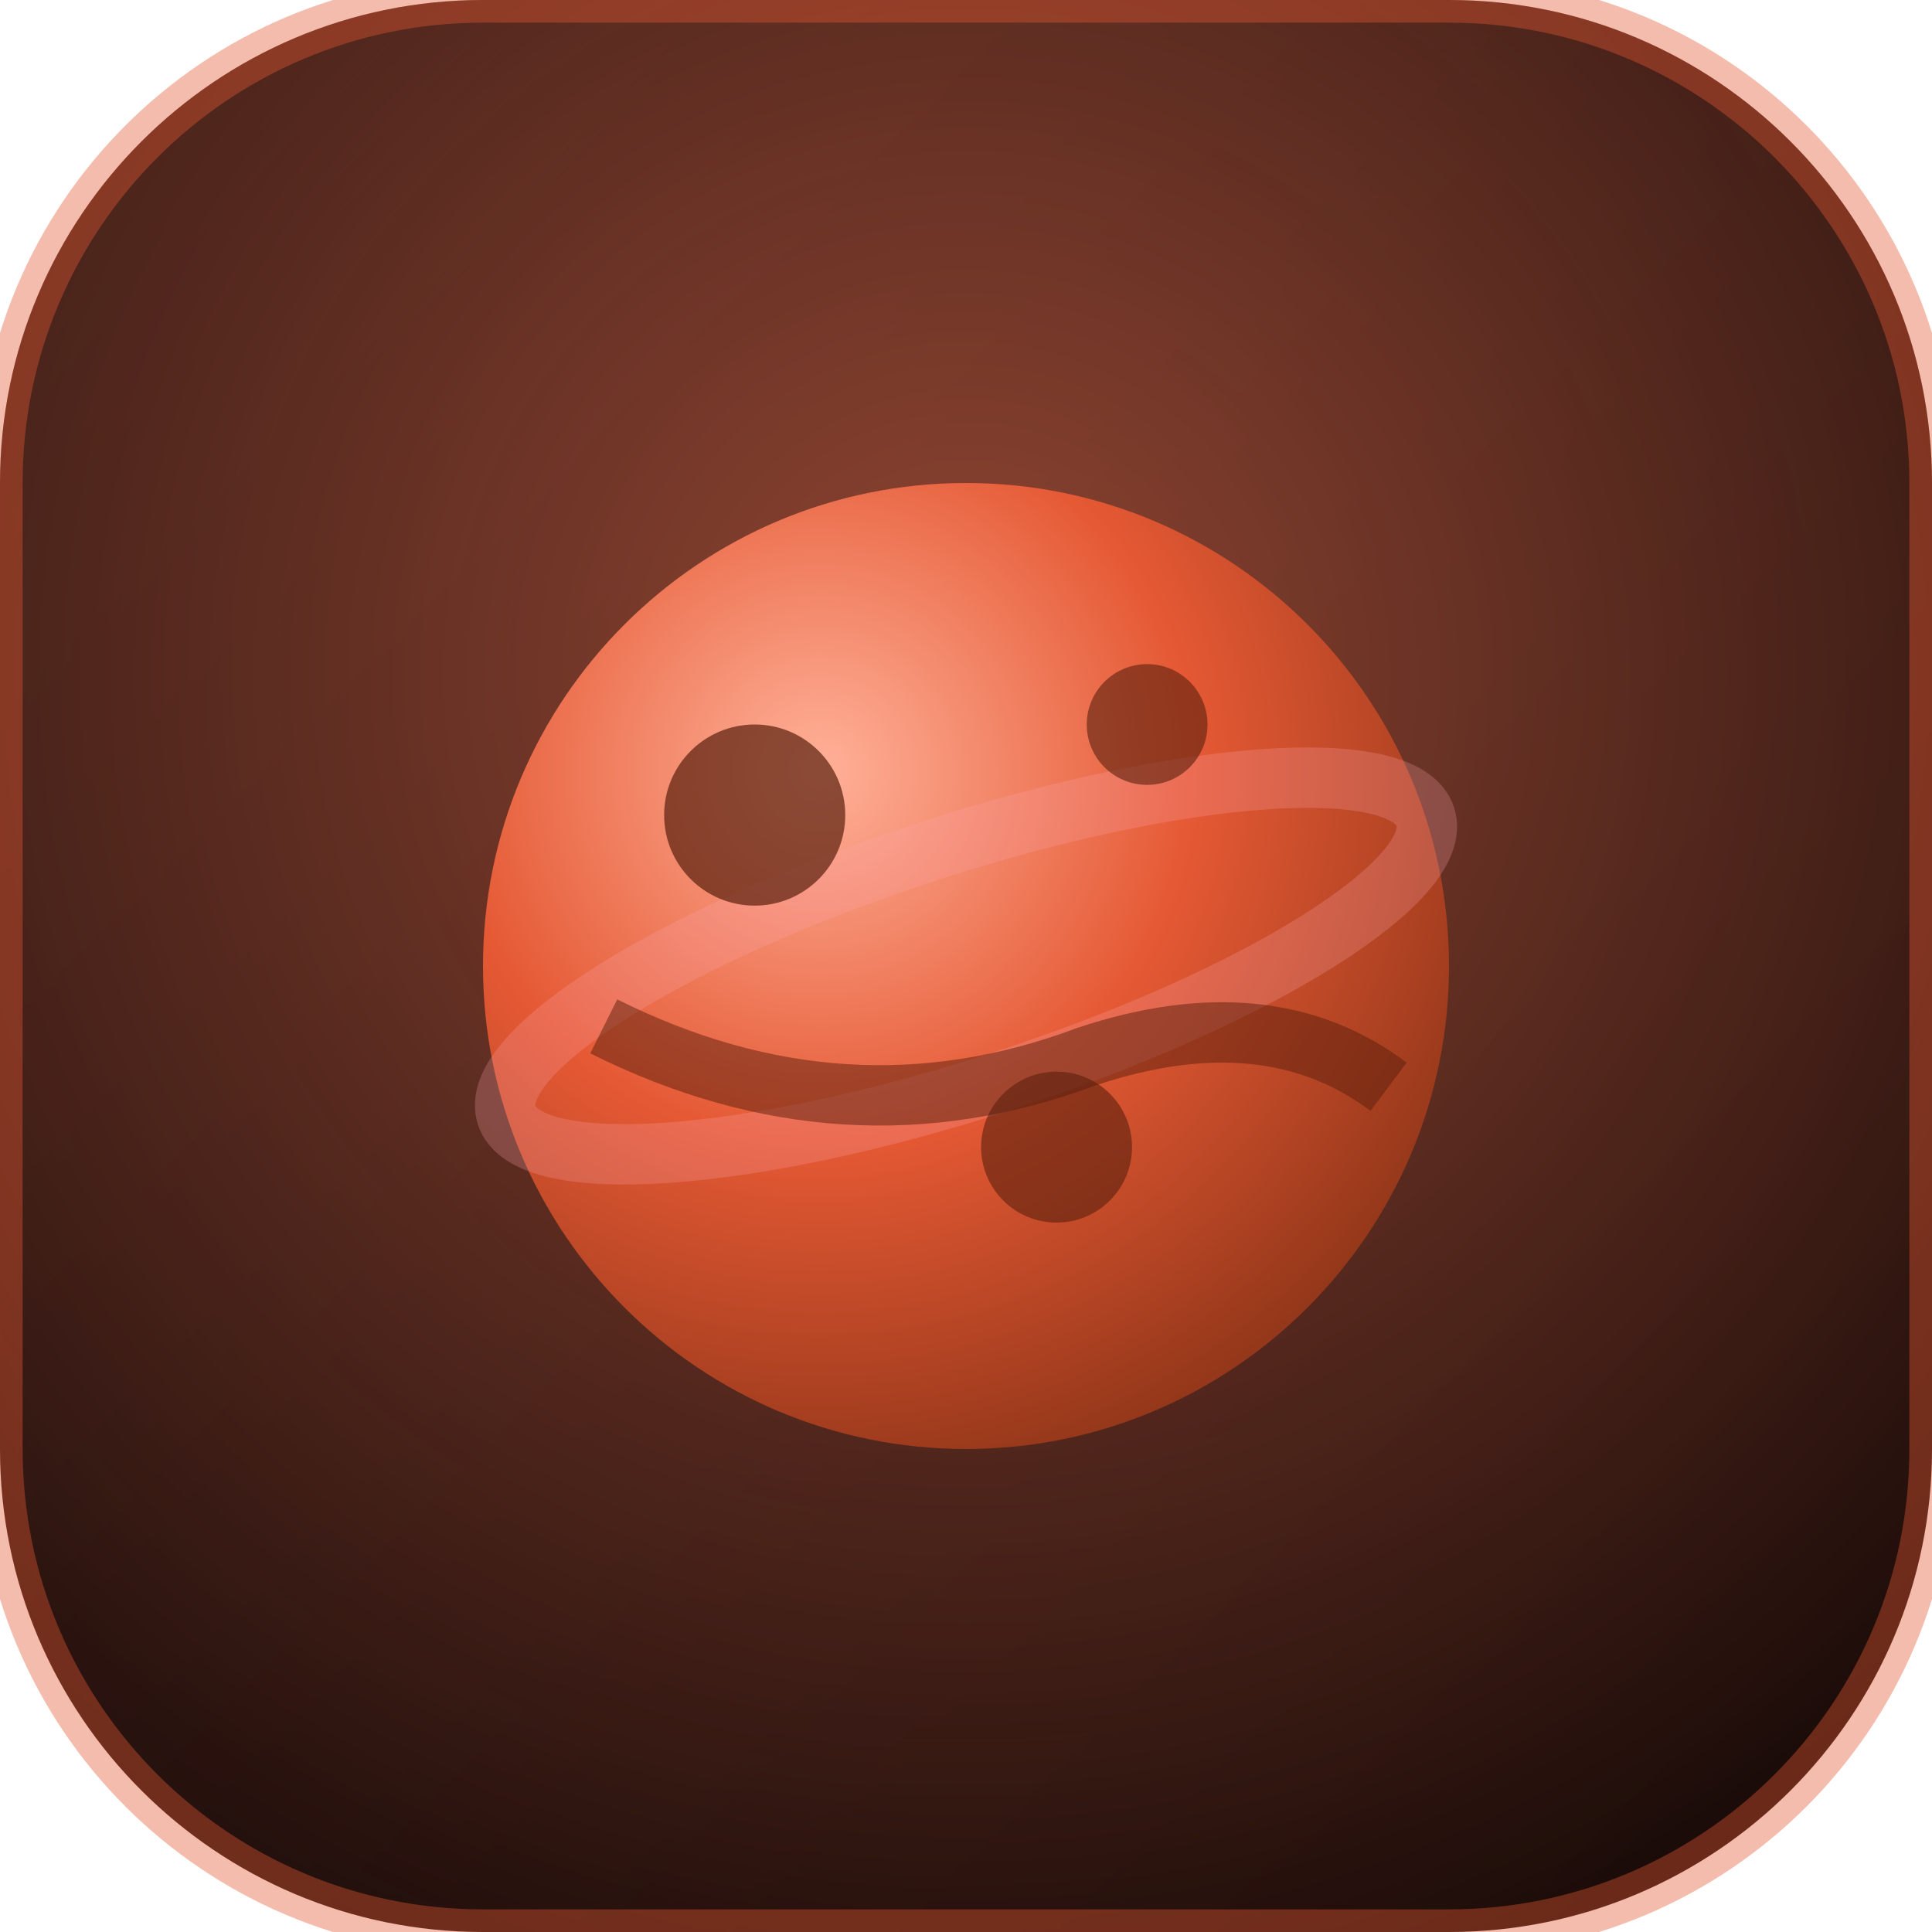
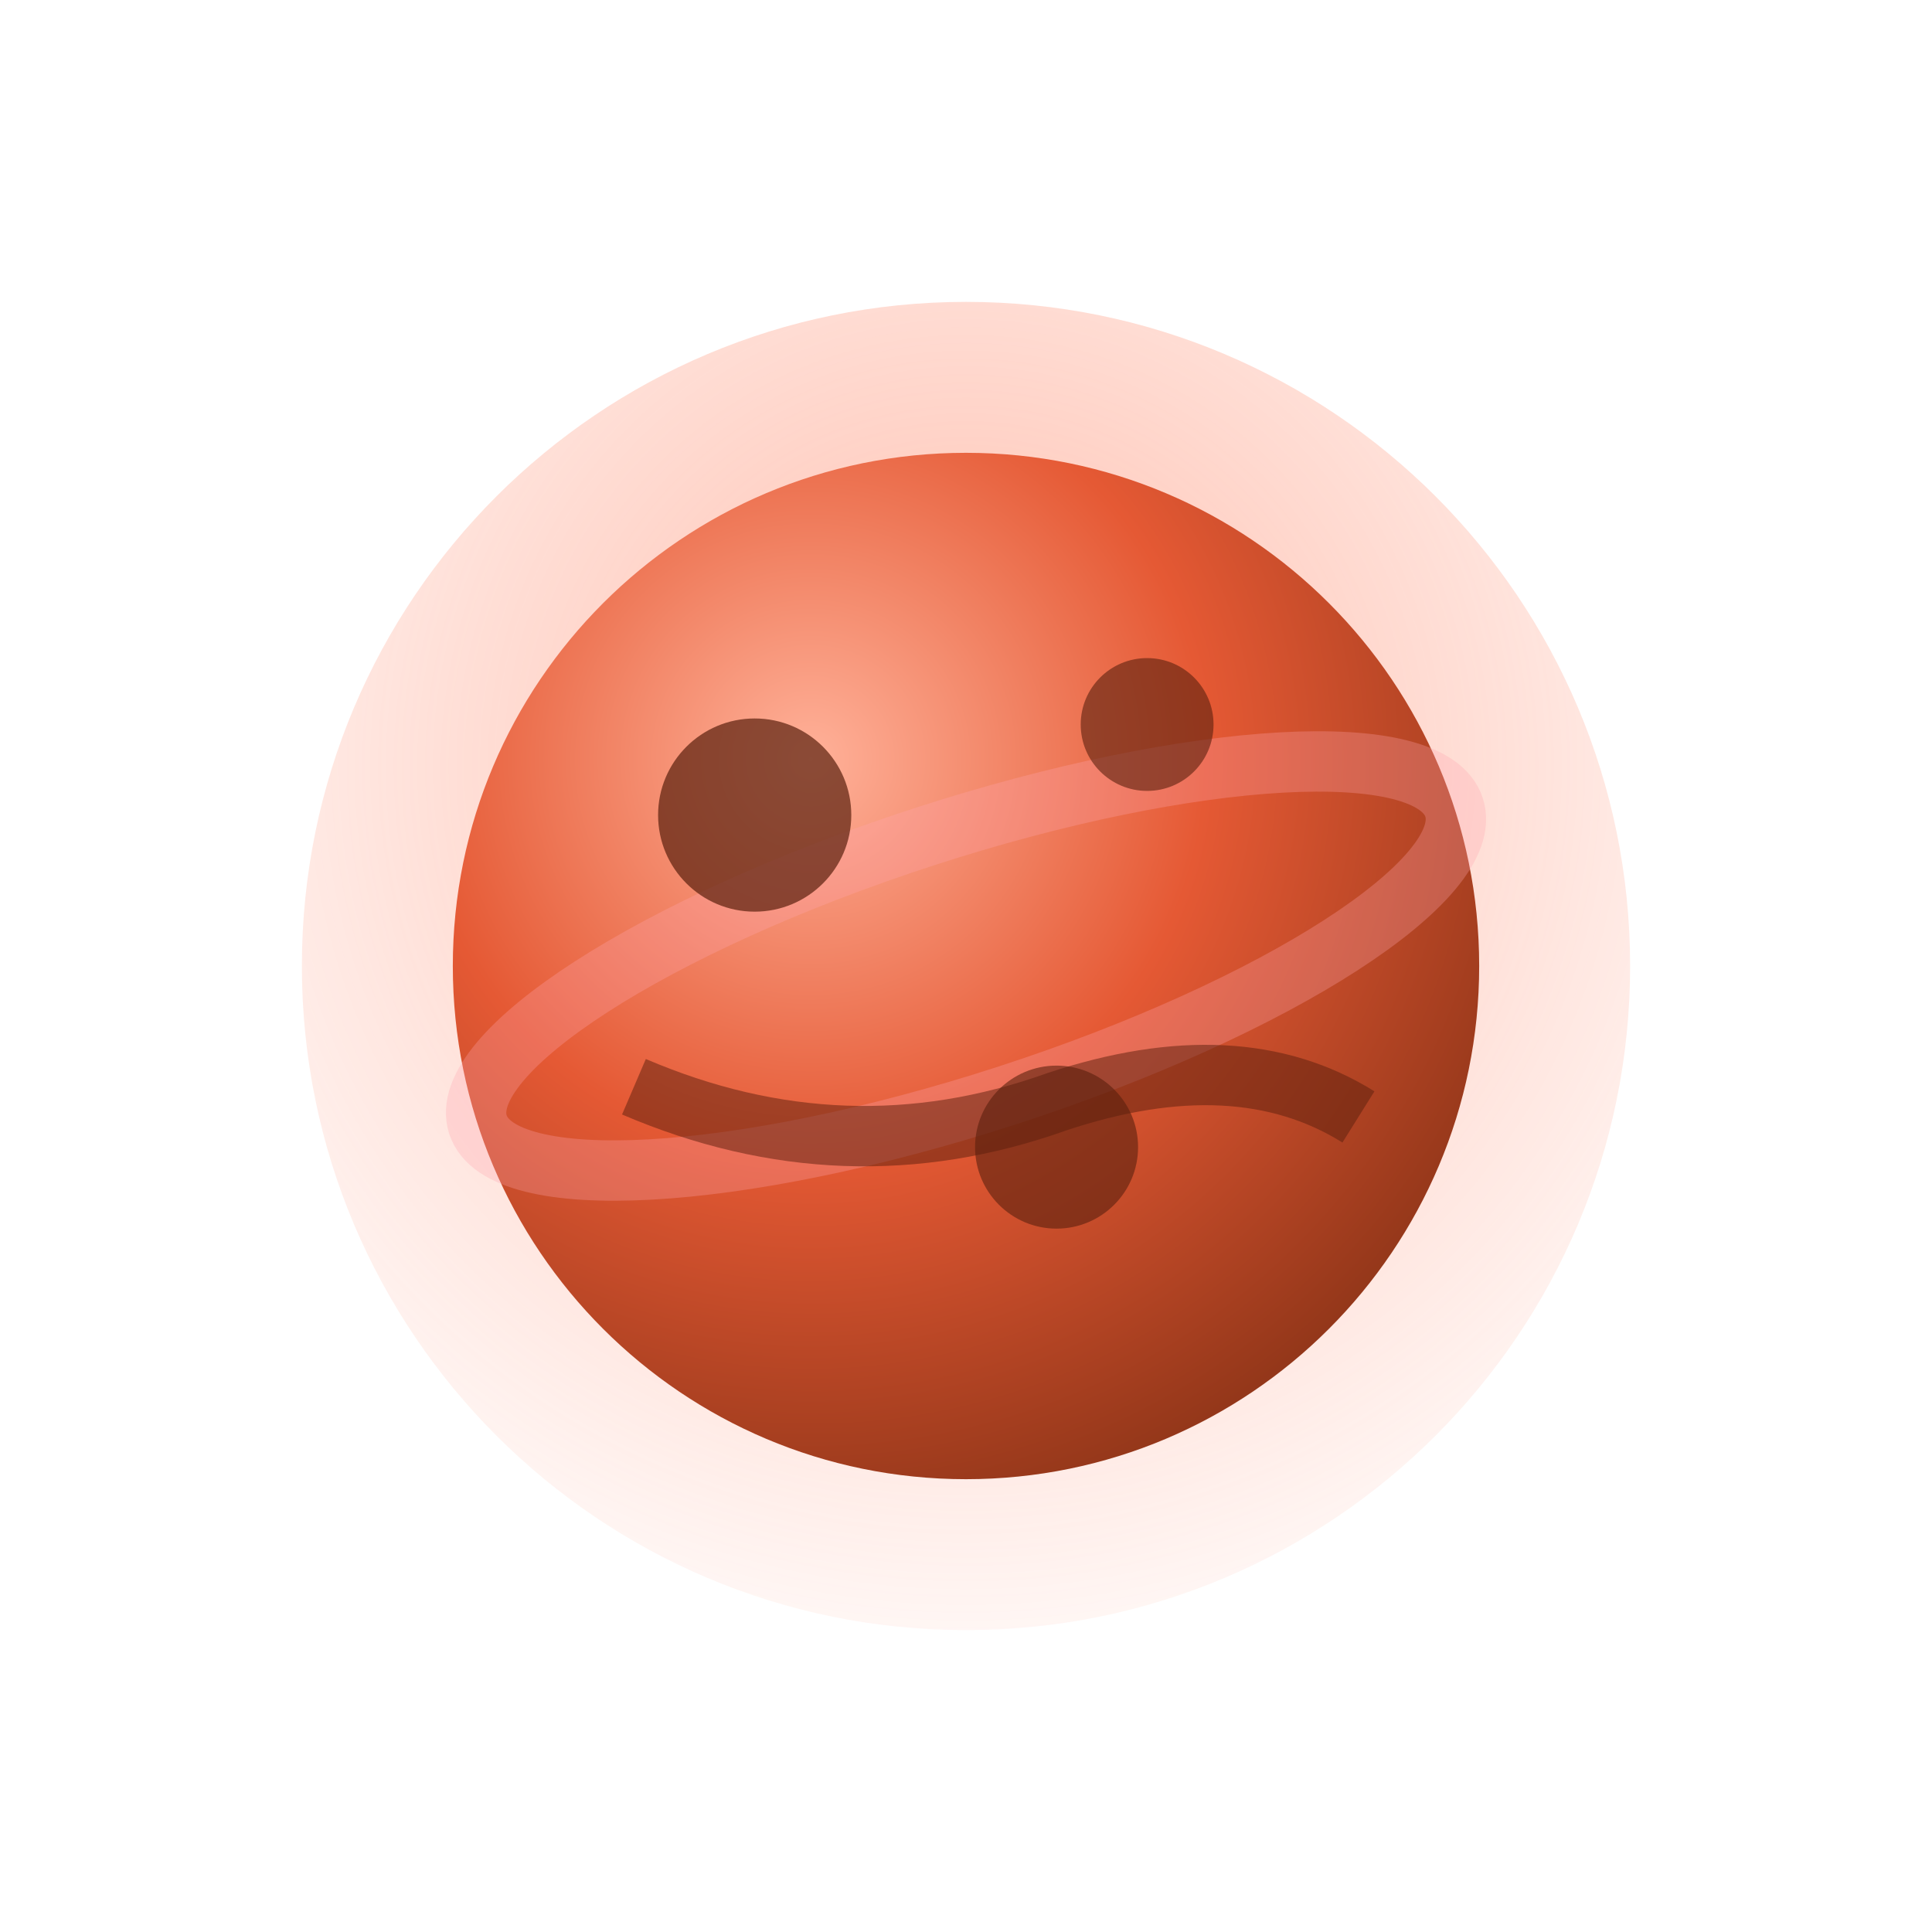
<svg xmlns="http://www.w3.org/2000/svg" viewBox="0 0 64 64">
  <defs>
-     <linearGradient id="pl" x1="0" y1="0" x2="1" y2="1">
-       <stop offset="0%" stop-color="#2a1410" />
-       <stop offset="100%" stop-color="#120705" />
-     </linearGradient>
-     <radialGradient id="gl" cx="50%" cy="35%" r="75%">
-       <stop offset="0%" stop-color="#ff7b59" stop-opacity="0.5" />
-       <stop offset="100%" stop-color="#ff7b59" stop-opacity="0" />
-     </radialGradient>
    <radialGradient id="planet" cx="35%" cy="30%" r="85%">
      <stop offset="0%" stop-color="#ffb199" />
      <stop offset="45%" stop-color="#e55934" />
      <stop offset="100%" stop-color="#7c2d12" />
    </radialGradient>
+     <radialGradient id="gl" cx="50%" cy="35%" r="75%">
+       <stop offset="0%" stop-color="#ff7b59" stop-opacity="0.5" />
+       <stop offset="100%" stop-color="#ff7b59" stop-opacity="0" />
+     </radialGradient>
  </defs>
-   <rect width="64" height="64" rx="16" fill="url(#pl)" />
-   <rect width="64" height="64" rx="16" fill="url(#gl)" />
-   <rect width="64" height="64" rx="16" fill="none" stroke="#e55934" stroke-opacity="0.4" stroke-width="1.5" />
-   <circle cx="32" cy="32" r="16" fill="url(#planet)" />
-   <ellipse cx="32" cy="32" rx="16" ry="4" fill="none" stroke="#fda4af" stroke-opacity="0.25" stroke-width="2" transform="rotate(-18 32 32)" />
-   <circle cx="25" cy="27" r="3" fill="#5a1f0d" opacity="0.7" />
-   <circle cx="38" cy="24" r="2" fill="#5a1f0d" opacity="0.6" />
-   <circle cx="35" cy="38" r="2.5" fill="#5a1f0d" opacity="0.6" />
-   <path d="M20 34 Q28 38 36 35 Q42 33 46 36" fill="none" stroke="#5a1f0d" stroke-opacity="0.5" stroke-width="2" />
+   <circle cx="32" cy="32" r="22" fill="url(#gl)" />
+   <circle cx="32" cy="32" r="17" fill="url(#planet)" />
+   <ellipse cx="32" cy="32" rx="17" ry="4.5" fill="none" stroke="#fda4af" stroke-opacity="0.3" stroke-width="2" transform="rotate(-18 32 32)" />
+   <circle cx="25" cy="27" r="3.2" fill="#5a1f0d" opacity="0.7" />
+   <circle cx="38" cy="24" r="2.2" fill="#5a1f0d" opacity="0.6" />
+   <circle cx="35" cy="38" r="2.7" fill="#5a1f0d" opacity="0.6" />
+   <path d="M21 36 Q28 39 35 36.5 Q41 34.5 45 37" fill="none" stroke="#5a1f0d" stroke-opacity="0.5" stroke-width="2" />
</svg>
